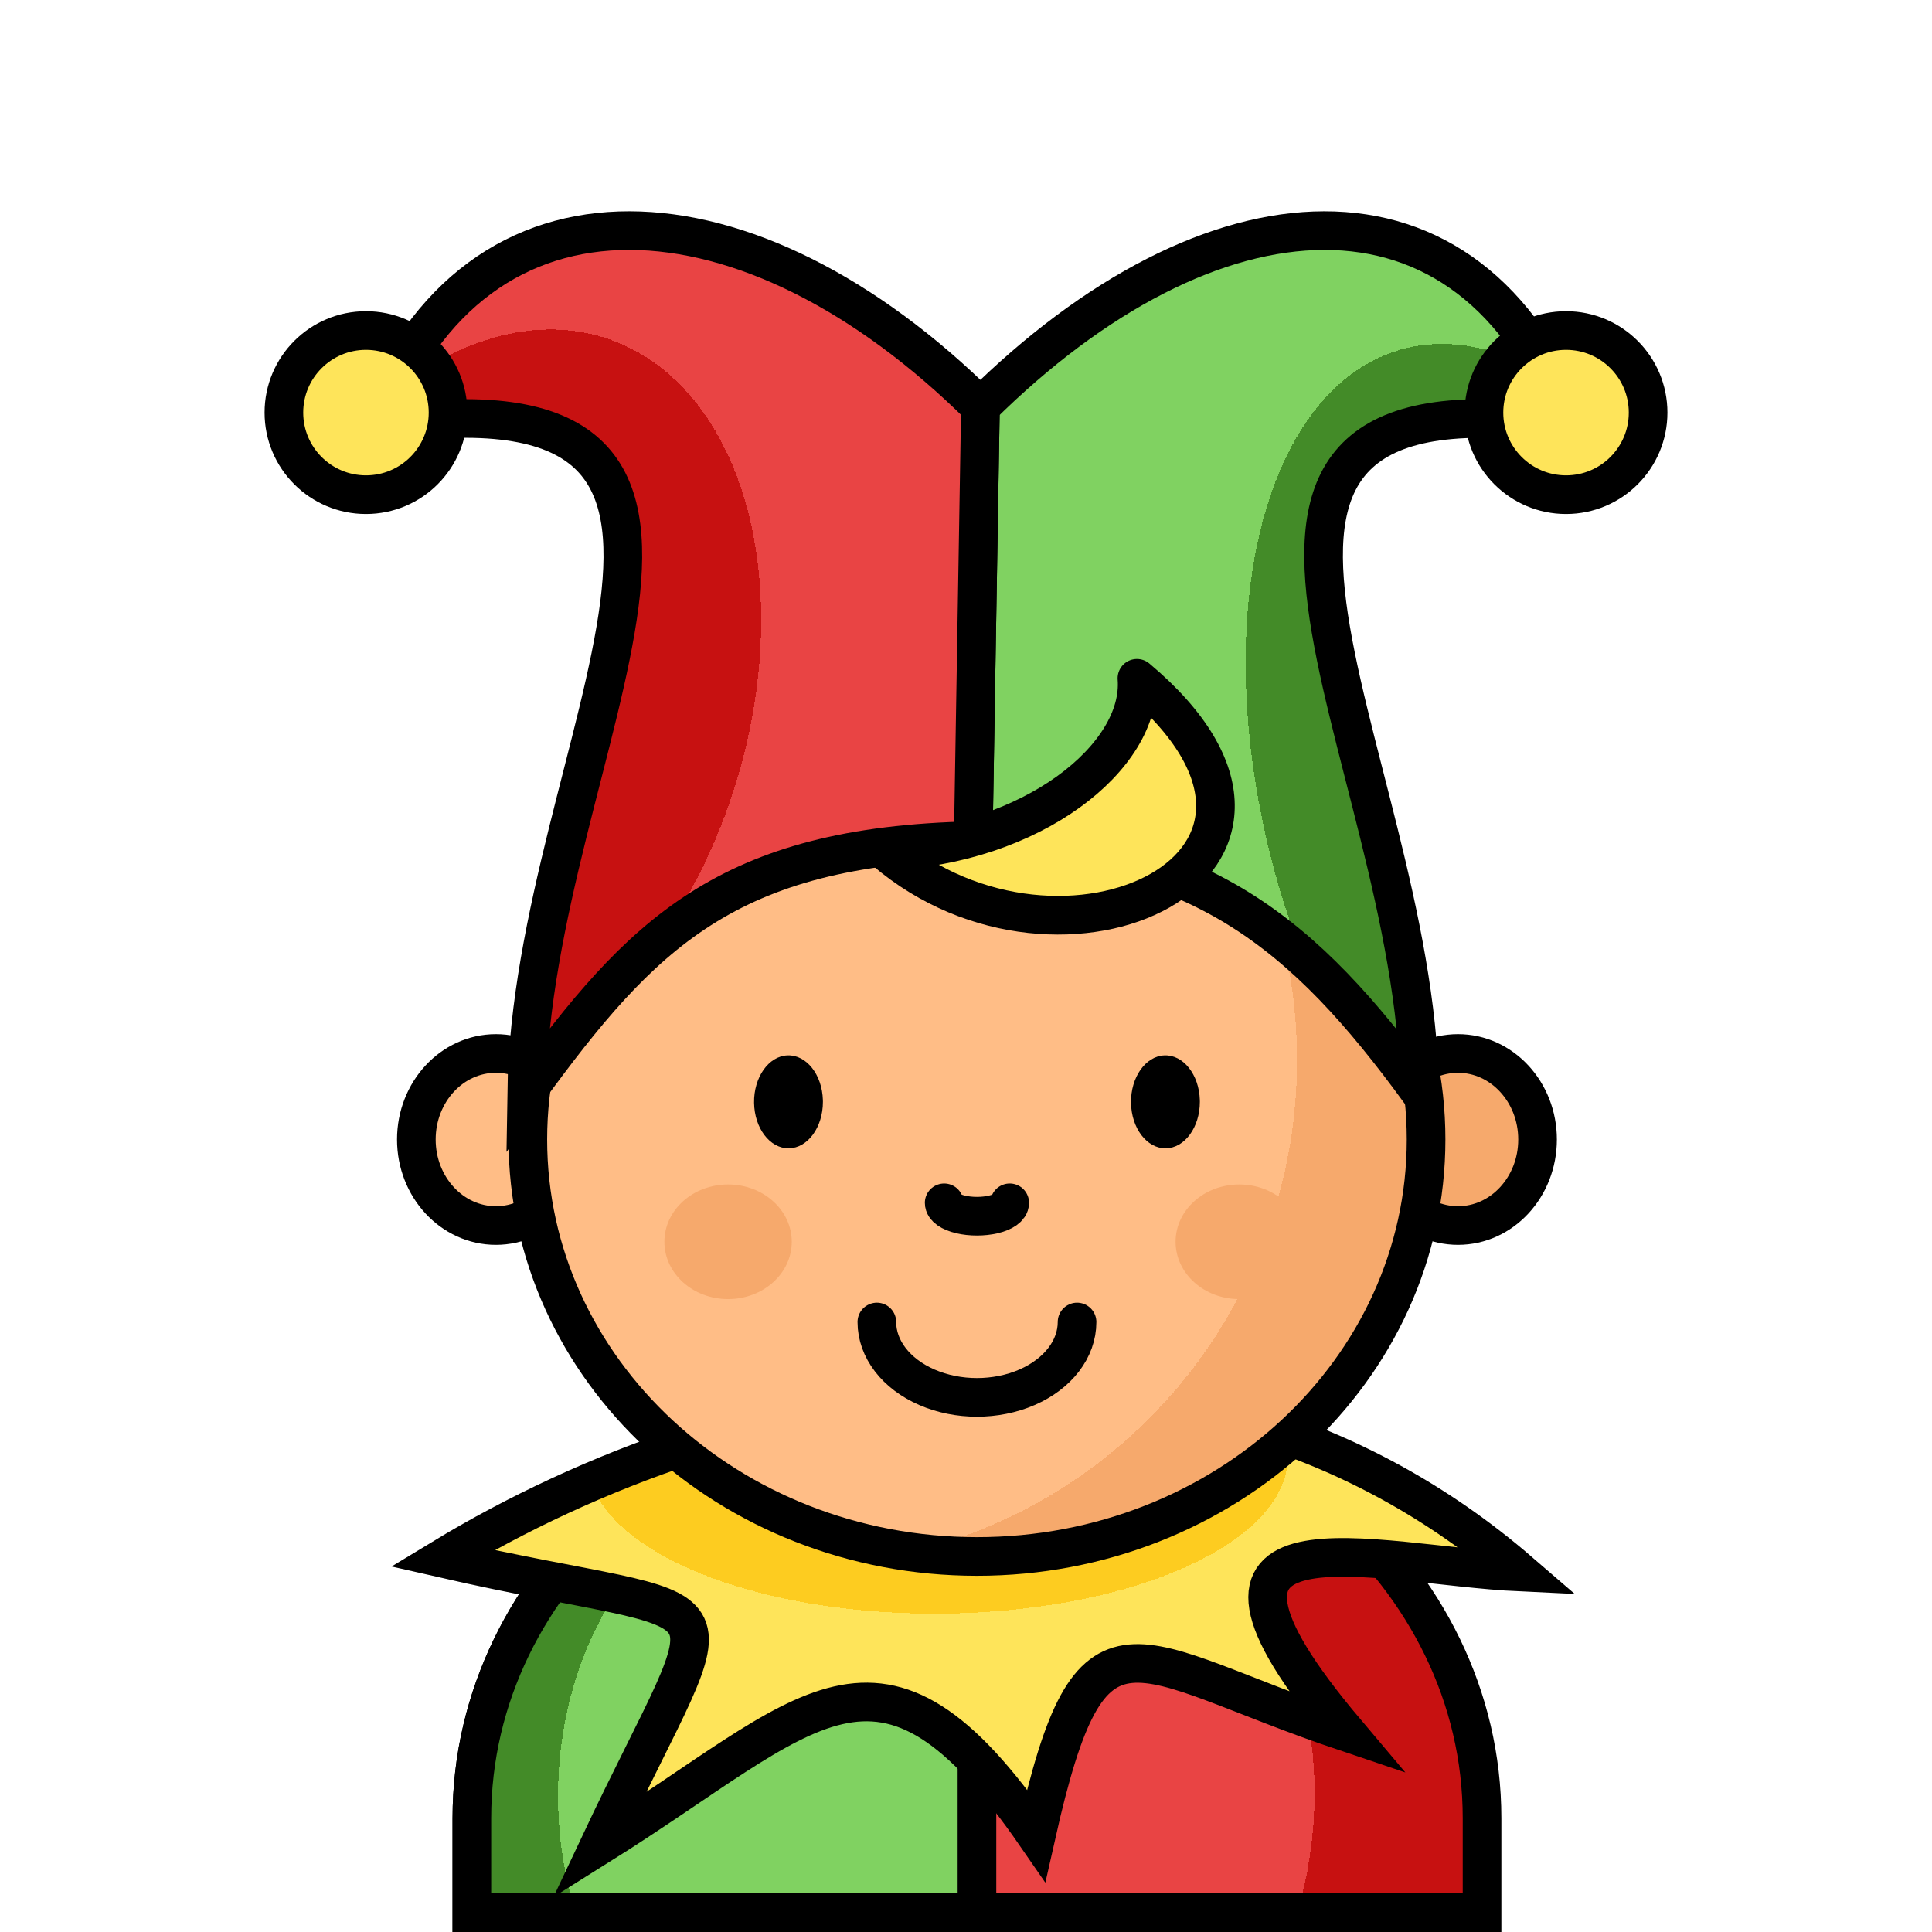
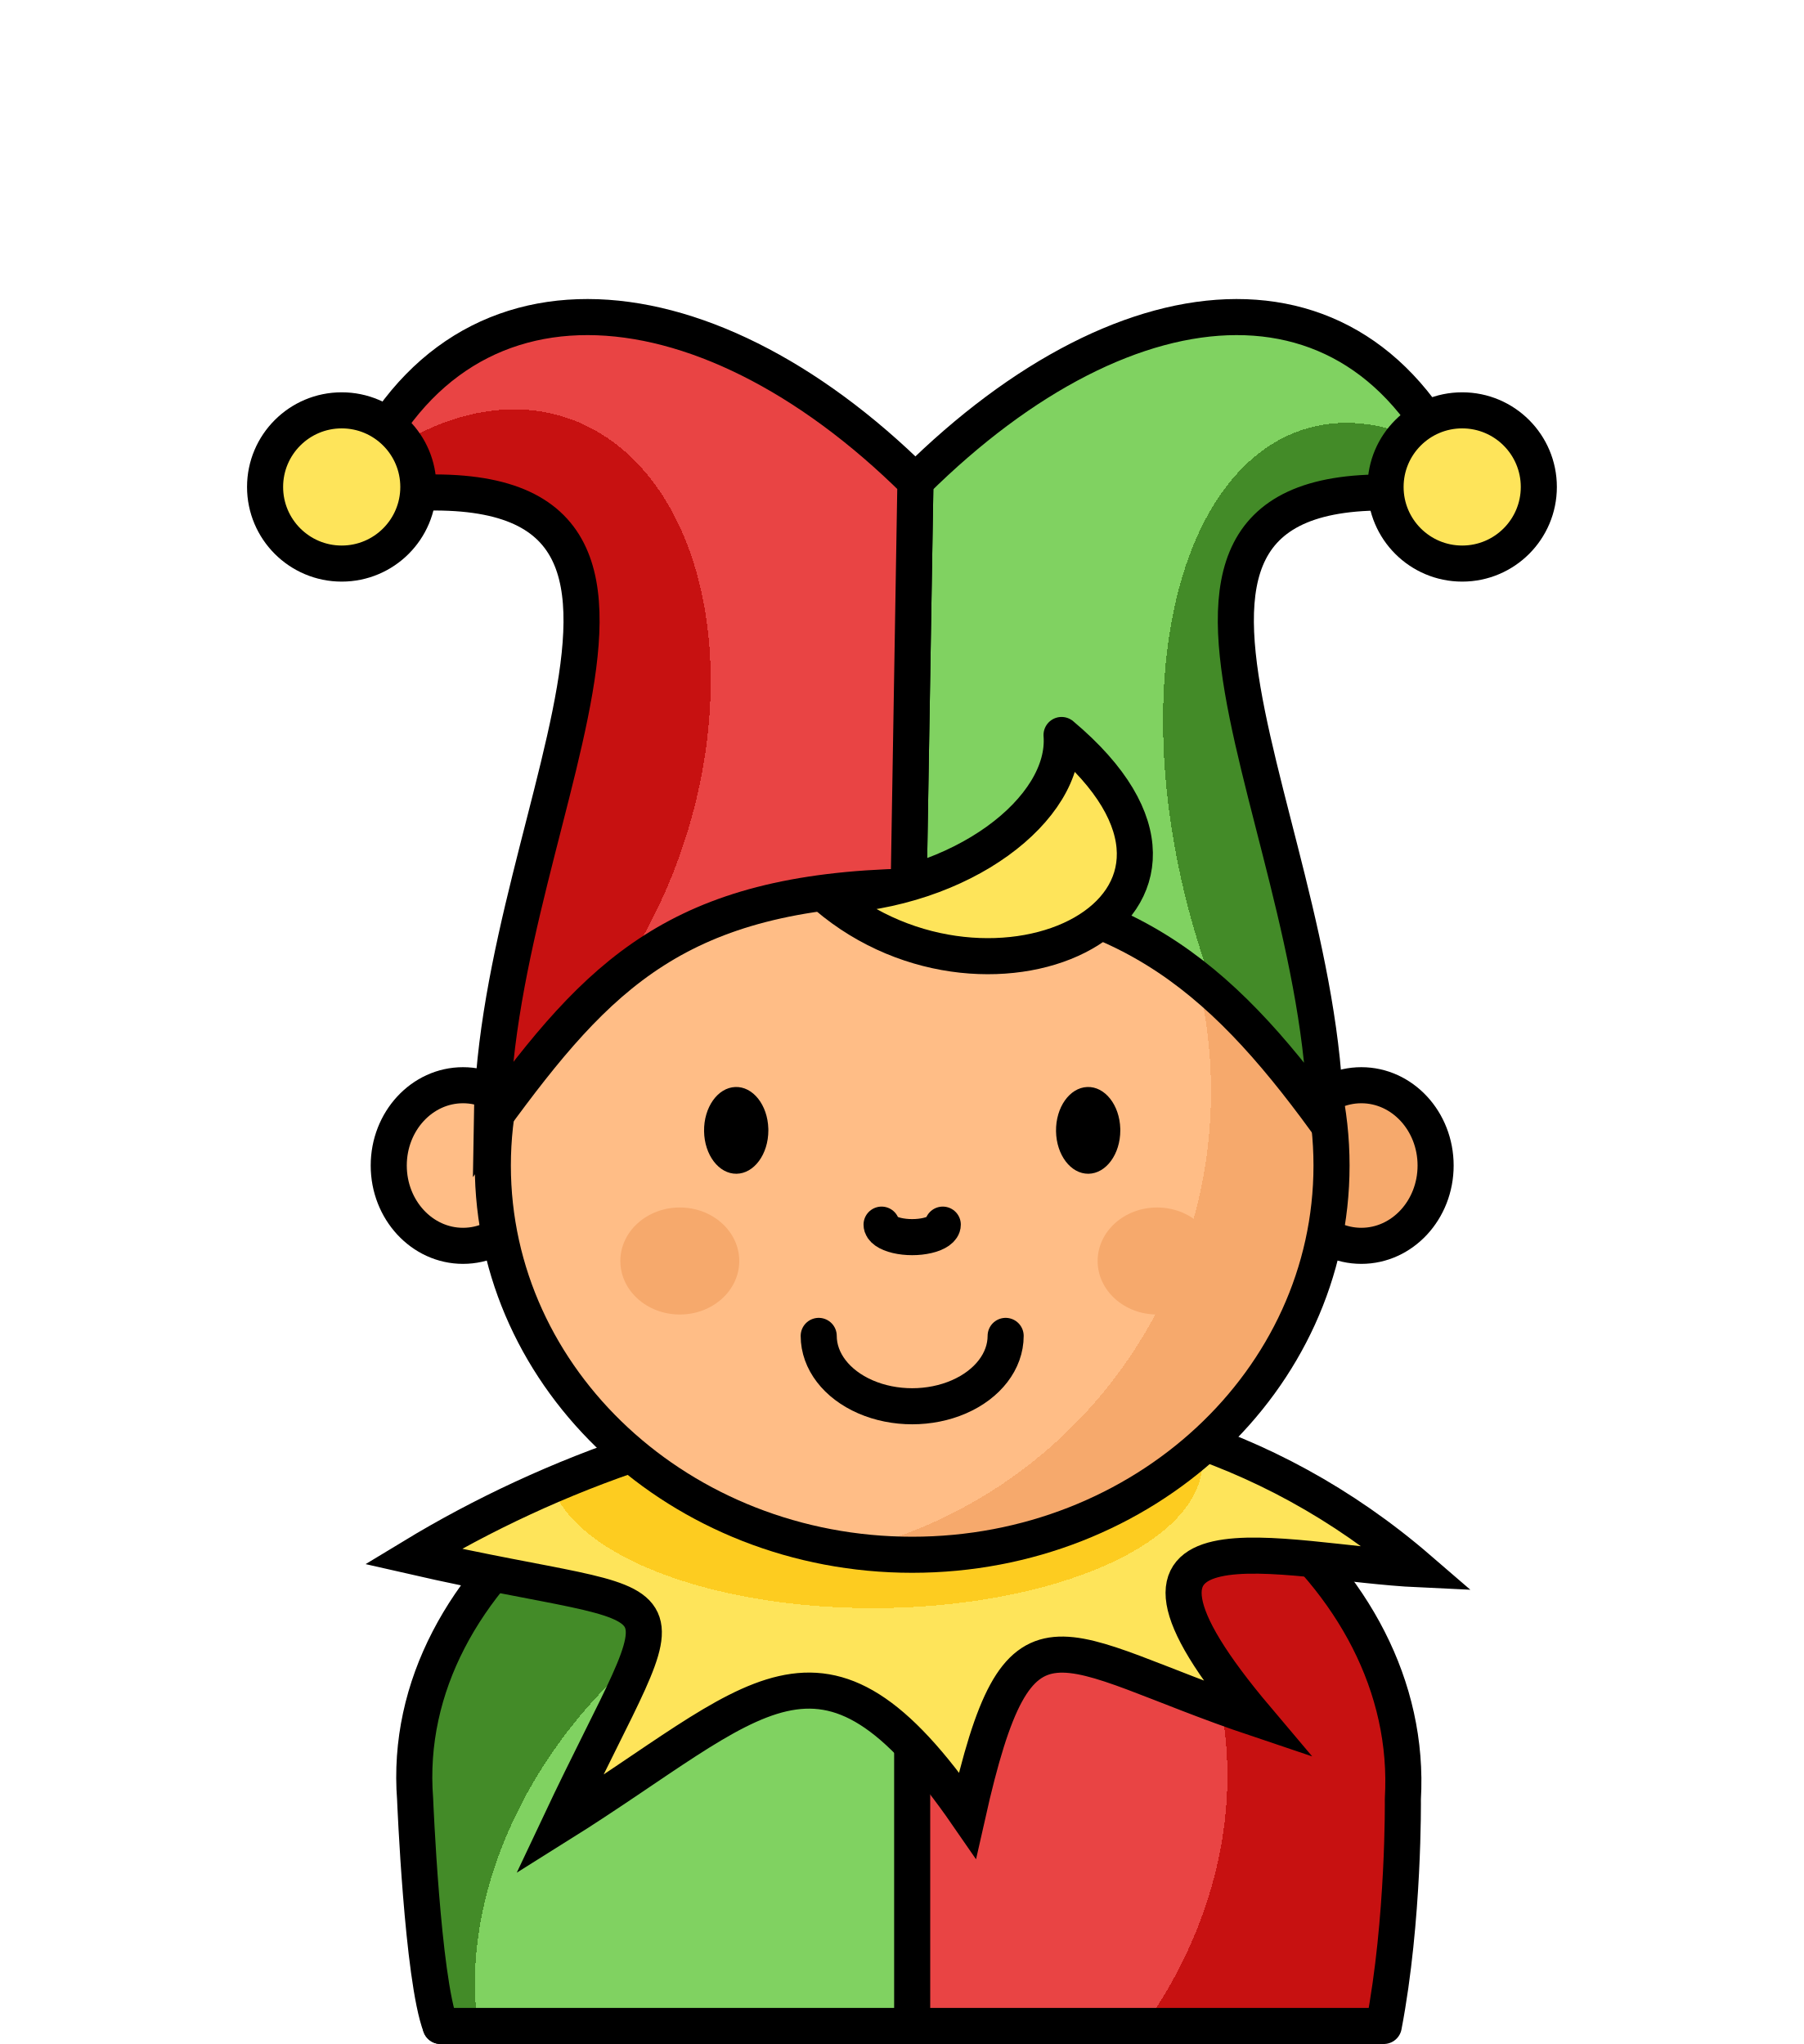
- <svg xmlns="http://www.w3.org/2000/svg" xmlns:xlink="http://www.w3.org/1999/xlink" width="150mm" height="150mm" viewBox="0 0 150 150" version="1.1" id="svg8">
+ <svg xmlns="http://www.w3.org/2000/svg" xmlns:xlink="http://www.w3.org/1999/xlink" id="svg8" version="1.1" viewBox="0 0 150 170" height="170mm" width="150mm">
  <defs id="defs2">
    <linearGradient id="linearGradient890">
-       <stop id="stop886" offset="0" style="stop-color:#fdcc20;stop-opacity:1" />
-       <stop style="stop-color:#fdcc20;stop-opacity:1" offset="0.513" id="stop896" />
-       <stop style="stop-color:#fee45a;stop-opacity:1;" offset="0.513" id="stop894" />
-       <stop id="stop888" offset="1" style="stop-color:#fee45a;stop-opacity:1" />
+       <stop style="stop-color:#fdcc20;stop-opacity:1" offset="0" id="stop886" />
+       <stop id="stop896" offset="0.513" style="stop-color:#fdcc20;stop-opacity:1" />
+       <stop id="stop894" offset="0.513" style="stop-color:#fee45a;stop-opacity:1;" />
+       <stop style="stop-color:#fee45a;stop-opacity:1" offset="1" id="stop888" />
    </linearGradient>
    <linearGradient id="linearGradient884">
-       <stop style="stop-color:#80d261;stop-opacity:1" offset="0" id="stop876" />
-       <stop id="stop878" offset="0.744" style="stop-color:#80d261;stop-opacity:1" />
-       <stop id="stop880" offset="0.744" style="stop-color:#438b28;stop-opacity:1" />
-       <stop style="stop-color:#438b28;stop-opacity:1" offset="1" id="stop882" />
+       <stop id="stop876" offset="0" style="stop-color:#80d261;stop-opacity:1" />
+       <stop style="stop-color:#80d261;stop-opacity:1" offset="0.744" id="stop878" />
+       <stop style="stop-color:#438b28;stop-opacity:1" offset="0.744" id="stop880" />
+       <stop id="stop882" offset="1" style="stop-color:#438b28;stop-opacity:1" />
    </linearGradient>
    <linearGradient id="linearGradient940">
-       <stop id="stop936" offset="0" style="stop-color:#438b28;stop-opacity:1" />
-       <stop style="stop-color:#438b28;stop-opacity:1" offset="0.744" id="stop946" />
-       <stop style="stop-color:#80d261;stop-opacity:1" offset="0.744" id="stop944" />
-       <stop id="stop938" offset="1" style="stop-color:#80d261;stop-opacity:1" />
+       <stop style="stop-color:#438b28;stop-opacity:1" offset="0" id="stop936" />
+       <stop id="stop946" offset="0.744" style="stop-color:#438b28;stop-opacity:1" />
+       <stop id="stop944" offset="0.744" style="stop-color:#80d261;stop-opacity:1" />
+       <stop style="stop-color:#80d261;stop-opacity:1" offset="1" id="stop938" />
    </linearGradient>
    <linearGradient id="linearGradient934">
-       <stop style="stop-color:#c71111;stop-opacity:1" offset="0" id="stop926" />
-       <stop id="stop928" offset="0.707" style="stop-color:#c71111;stop-opacity:1" />
-       <stop id="stop930" offset="0.707" style="stop-color:#e94444;stop-opacity:1" />
-       <stop style="stop-color:#e94444;stop-opacity:1" offset="1" id="stop932" />
+       <stop id="stop926" offset="0" style="stop-color:#c71111;stop-opacity:1" />
+       <stop style="stop-color:#c71111;stop-opacity:1" offset="0.707" id="stop928" />
+       <stop style="stop-color:#e94444;stop-opacity:1" offset="0.707" id="stop930" />
+       <stop id="stop932" offset="1" style="stop-color:#e94444;stop-opacity:1" />
    </linearGradient>
    <linearGradient id="linearGradient912">
-       <stop id="stop904" offset="0" style="stop-color:#e94444;stop-opacity:1" />
-       <stop style="stop-color:#e94444;stop-opacity:1" offset="0.707" id="stop906" />
-       <stop style="stop-color:#c71111;stop-opacity:1" offset="0.707" id="stop908" />
-       <stop id="stop910" offset="1" style="stop-color:#c71111;stop-opacity:1" />
+       <stop style="stop-color:#e94444;stop-opacity:1" offset="0" id="stop904" />
+       <stop id="stop906" offset="0.707" style="stop-color:#e94444;stop-opacity:1" />
+       <stop id="stop908" offset="0.707" style="stop-color:#c71111;stop-opacity:1" />
+       <stop style="stop-color:#c71111;stop-opacity:1" offset="1" id="stop910" />
    </linearGradient>
    <linearGradient id="linearGradient853">
-       <stop style="stop-color:#ffbd86;stop-opacity:1;" offset="0" id="stop849" />
-       <stop id="stop859" offset="0.707" style="stop-color:#ffbd86;stop-opacity:1" />
-       <stop id="stop857" offset="0.707" style="stop-color:#f6a96c;stop-opacity:1" />
-       <stop style="stop-color:#f6a96c;stop-opacity:1" offset="1" id="stop851" />
+       <stop id="stop849" offset="0" style="stop-color:#ffbd86;stop-opacity:1;" />
+       <stop style="stop-color:#ffbd86;stop-opacity:1" offset="0.707" id="stop859" />
+       <stop style="stop-color:#f6a96c;stop-opacity:1" offset="0.707" id="stop857" />
+       <stop id="stop851" offset="1" style="stop-color:#f6a96c;stop-opacity:1" />
    </linearGradient>
-     <radialGradient xlink:href="#linearGradient853" id="radialGradient855" cx="49.086" cy="126.15" fx="49.086" fy="126.15" r="36.474" gradientTransform="matrix(1.502754,0.1695169,-0.1686978,1.512248,-490.3822,-96.61861)" gradientUnits="userSpaceOnUse" />
-     <radialGradient xlink:href="#linearGradient853" id="radialGradient917" cx="-429.759" cy="151.012" fx="-429.759" fy="151.012" r="40.715" gradientTransform="matrix(0.9594327,-0.6975575,0.9519883,1.309381,-161.7623,-337.2514)" gradientUnits="userSpaceOnUse" />
-     <radialGradient xlink:href="#linearGradient912" id="radialGradient935" gradientUnits="userSpaceOnUse" gradientTransform="matrix(1.055797,-0.7390388,0.6417177,0.9167629,475.4283,-279.0095)" cx="-432.977" cy="152.553" fx="-432.977" fy="152.553" r="40.715" />
-     <radialGradient gradientUnits="userSpaceOnUse" gradientTransform="matrix(1.072678,0.3479886,-0.522049,1.609222,42.58235,-88.89748)" r="25.434" fy="93.726" fx="87.336" cy="93.726" cx="87.336" id="radialGradient924" xlink:href="#linearGradient934" />
-     <radialGradient gradientUnits="userSpaceOnUse" gradientTransform="matrix(1.057497,-0.3053685,0.5519417,1.911385,-64.84526,-39.38813)" r="25.161" fy="99.918" fx="168.728" cy="99.918" cx="168.728" id="radialGradient942" xlink:href="#linearGradient940" />
-     <radialGradient xlink:href="#linearGradient884" id="radialGradient953" cx="111.006" cy="174.825" fx="111.006" fy="174.825" r="21.108" gradientTransform="matrix(1.19626,0.00347731,-0.00447678,1.540098,-20.19816,-93.11499)" gradientUnits="userSpaceOnUse" />
-     <radialGradient gradientUnits="userSpaceOnUse" gradientTransform="matrix(1.154201,-0.00505801,0.00224288,0.5118073,-19.63692,82.73765)" r="45.932" fy="133.324" fx="122.873" cy="133.324" cx="122.873" id="radialGradient892" xlink:href="#linearGradient890" />
+     <radialGradient gradientUnits="userSpaceOnUse" gradientTransform="matrix(1.502754,0.1695169,-0.1686978,1.512248,-490.3822,-96.61861)" r="36.474" fy="126.15" fx="49.086" cy="126.15" cx="49.086" id="radialGradient855" xlink:href="#linearGradient853" />
+     <radialGradient gradientUnits="userSpaceOnUse" gradientTransform="matrix(0.9594327,-0.6975575,0.9519883,1.309381,-161.7623,-337.2514)" r="40.715" fy="151.012" fx="-429.759" cy="151.012" cx="-429.759" id="radialGradient917" xlink:href="#linearGradient853" />
+     <radialGradient xlink:href="#linearGradient934" id="radialGradient924" cx="87.336" cy="93.726" fx="87.336" fy="93.726" r="25.434" gradientTransform="matrix(1.072678,0.3479886,-0.522049,1.609222,42.58235,-88.89748)" gradientUnits="userSpaceOnUse" />
+     <radialGradient xlink:href="#linearGradient940" id="radialGradient942" cx="168.728" cy="99.918" fx="168.728" fy="99.918" r="25.161" gradientTransform="matrix(1.057497,-0.3053685,0.5519417,1.911385,-64.84526,-39.38813)" gradientUnits="userSpaceOnUse" />
+     <radialGradient xlink:href="#linearGradient890" id="radialGradient892" cx="122.873" cy="133.324" fx="122.873" fy="133.324" r="45.932" gradientTransform="matrix(1.154201,-0.00505801,0.00224288,0.5118073,-19.63692,82.73765)" gradientUnits="userSpaceOnUse" />
+     <radialGradient xlink:href="#linearGradient884" id="radialGradient953-1" cx="113.385" cy="179.858" fx="113.385" fy="179.858" r="21.108" gradientTransform="matrix(1.090974,0.9475264,-1.279522,1.47323,240.5311,-128.9358)" gradientUnits="userSpaceOnUse" />
+     <radialGradient r="40.715" fy="152.553" fx="-432.977" cy="152.553" cx="-432.977" gradientTransform="matrix(1.055797,-0.7390388,0.6417177,0.9167629,493.9358,-221.1702)" gradientUnits="userSpaceOnUse" id="radialGradient935-9" xlink:href="#linearGradient912" />
  </defs>
-   <g id="layer1" transform="translate(-49.69243,-37.13285)">
-     <path id="rect880-7" style="color:#000000;overflow:visible;fill:url(#radialGradient935);fill-opacity:1;stroke:#000000;stroke-width:3;stroke-linecap:round;stroke-miterlimit:4;stroke-dasharray:none;stroke-opacity:1;stop-color:#000000" d="m 125.543,144.237 c 21.725,0 39.215,15.192 39.215,34.062 v 7.334 H 86.328 v -7.334 c 0,-18.871 17.49,-34.062 39.215,-34.062 z" />
-     <path d="m 125.543,144.237 c -21.725,0 -39.215,15.192 -39.215,34.063 v 7.333 h 39.215 z" style="color:#000000;overflow:visible;fill:url(#radialGradient953);fill-opacity:1;stroke:#000000;stroke-width:3;stroke-linecap:round;stroke-miterlimit:4;stroke-dasharray:none;stroke-opacity:1;stop-color:#000000" id="rect880-7-9-6" />
-     <path id="path916" d="m 84.037,158.117 c 23.894,5.458 22.379,0.641 12.161,22.317 16.488,-10.324 21.738,-18.48 33.943,-0.802 4.313,-19.184 7.209,-13.683 24.054,-8.018 -15.495,-18.342 2.171,-12.955 13.497,-12.428 -25.611,-22.11 -60.7,-14.987 -83.655,-1.069 z" style="fill:url(#radialGradient892);fill-opacity:1;fill-rule:evenodd;stroke:#000000;stroke-width:3;stroke-linecap:butt;stroke-linejoin:miter;stroke-miterlimit:4;stroke-dasharray:none;stroke-opacity:1" />
-     <g id="g933" transform="translate(549.2968,16.97946)">
-       <ellipse ry="6.679" rx="6.176" cy="108.624" cx="-461.103" id="path861" style="color:#000000;overflow:visible;fill:#ffbd86;fill-opacity:1;stroke:#000000;stroke-width:3;stroke-linecap:round;stroke-miterlimit:4;stroke-dasharray:none;stroke-opacity:1;stop-color:#000000" />
-       <ellipse style="color:#000000;overflow:visible;fill:#f6a96c;fill-opacity:1;stroke:#000000;stroke-width:3;stroke-linecap:round;stroke-miterlimit:4;stroke-dasharray:none;stroke-opacity:1;stop-color:#000000" id="path861-0" cx="-386.405" cy="108.624" rx="6.176" ry="6.679" />
-       <ellipse ry="32.373" rx="34.87" cy="108.624" cx="-423.754" id="path847" style="color:#000000;overflow:visible;fill:url(#radialGradient855);fill-opacity:1;stroke:#000000;stroke-width:3;stroke-linecap:round;stroke-miterlimit:4;stroke-dasharray:none;stroke-opacity:1;stop-color:#000000" />
+   <g transform="translate(-49.69243,-37.13285)" id="layer1">
+     <g transform="translate(0,8.466543)" id="g934">
+       <g id="g911" transform="translate(-18.50731,-57.83919)">
+         <path d="m 144.05,202.076 c 21.725,0 41.897,15.224 40.802,34.062 0,0 0.113,9.984 -1.587,18.867 h -78.43 v -18.867 c 0,-18.871 17.49,-34.062 39.215,-34.062 z" style="color:#000000;overflow:visible;fill:url(#radialGradient935-9);fill-opacity:1;stroke:#000000;stroke-width:3;stroke-linecap:round;stroke-linejoin:round;stroke-miterlimit:4;stroke-dasharray:none;stroke-opacity:1;stop-color:#000000" id="rect880-7-9" />
+         <path d="m 144.05,202.076 c -21.725,0 -42.789,15.248 -41.332,34.063 0,0 0.605,14.898 2.117,18.867 h 39.215 z" style="color:#000000;overflow:visible;fill:url(#radialGradient953-1);fill-opacity:1;stroke:#000000;stroke-width:3;stroke-linecap:round;stroke-linejoin:round;stroke-miterlimit:4;stroke-dasharray:none;stroke-opacity:1;stop-color:#000000" id="rect880-7-9-6-9" />
+       </g>
+       <path id="path916" d="m 84.037,158.117 c 23.894,5.458 22.379,0.641 12.161,22.317 16.488,-10.324 21.738,-18.48 33.943,-0.802 4.313,-19.184 7.209,-13.683 24.054,-8.018 -15.495,-18.342 2.171,-12.955 13.497,-12.428 -25.611,-22.11 -60.7,-14.987 -83.655,-1.069 z" style="fill:url(#radialGradient892);fill-opacity:1;fill-rule:evenodd;stroke:#000000;stroke-width:3;stroke-linecap:butt;stroke-linejoin:miter;stroke-miterlimit:4;stroke-dasharray:none;stroke-opacity:1" />
+       <g id="g933" transform="translate(549.2968,16.97946)">
+         <ellipse ry="6.679" rx="6.176" cy="108.624" cx="-461.103" id="path861" style="color:#000000;overflow:visible;fill:#ffbd86;fill-opacity:1;stroke:#000000;stroke-width:3;stroke-linecap:round;stroke-miterlimit:4;stroke-dasharray:none;stroke-opacity:1;stop-color:#000000" />
+         <ellipse style="color:#000000;overflow:visible;fill:#f6a96c;fill-opacity:1;stroke:#000000;stroke-width:3;stroke-linecap:round;stroke-miterlimit:4;stroke-dasharray:none;stroke-opacity:1;stop-color:#000000" id="path861-0" cx="-386.405" cy="108.624" rx="6.176" ry="6.679" />
+         <ellipse ry="32.373" rx="34.87" cy="108.624" cx="-423.754" id="path847" style="color:#000000;overflow:visible;fill:url(#radialGradient855);fill-opacity:1;stroke:#000000;stroke-width:3;stroke-linecap:round;stroke-miterlimit:4;stroke-dasharray:none;stroke-opacity:1;stop-color:#000000" />
+       </g>
+       <path d="m 128.087,130.519 a 2.545,1.04 0 0 1 -1.272,0.901 2.545,1.04 0 0 1 -2.545,0 2.545,1.04 0 0 1 -1.272,-0.901" style="color:#000000;overflow:visible;fill:none;fill-opacity:1;stroke:#000000;stroke-width:3;stroke-linecap:round;stroke-linejoin:round;stroke-miterlimit:4;stroke-dasharray:none;stroke-opacity:1;stop-color:#000000" id="path967" />
+       <path d="m 133.315,139.773 a 7.772,5.853 0 0 1 -3.886,5.068 7.772,5.853 0 0 1 -7.772,0 7.772,5.853 0 0 1 -3.886,-5.068" id="path967-6" style="color:#000000;overflow:visible;fill:none;fill-opacity:1;stroke:#000000;stroke-width:3;stroke-linecap:round;stroke-linejoin:round;stroke-miterlimit:4;stroke-dasharray:none;stroke-opacity:1;stop-color:#000000" />
+       <g id="g1003" transform="translate(20.84004,17.50863)">
+         <path d="m 92.743,105.171 a 2.673,3.608 0 0 1 -2.647,3.608 2.673,3.608 0 0 1 -2.698,-3.538 2.673,3.608 0 0 1 2.594,-3.677 2.673,3.608 0 0 1 2.749,3.466" id="path984" style="color:#000000;overflow:visible;fill:#000000;fill-opacity:1;stroke:none;stroke-width:3;stroke-linecap:round;stroke-linejoin:round;stroke-miterlimit:4;stroke-dasharray:none;stroke-opacity:1;stop-color:#000000" />
+         <path d="m 122.009,105.171 a 2.673,3.608 0 0 1 -2.647,3.608 2.673,3.608 0 0 1 -2.698,-3.538 2.673,3.608 0 0 1 2.594,-3.677 2.673,3.608 0 0 1 2.749,3.466" style="color:#000000;overflow:visible;fill:#000000;fill-opacity:1;stroke:none;stroke-width:3;stroke-linecap:round;stroke-linejoin:round;stroke-miterlimit:4;stroke-dasharray:none;stroke-opacity:1;stop-color:#000000" id="path984-3" />
+       </g>
+       <ellipse ry="4.45" rx="4.944" cy="133.544" cx="106.22" id="path868" style="color:#000000;overflow:visible;fill:#f6a96c;fill-opacity:1;stroke:none;stroke-width:7.4;stroke-linecap:round;stop-color:#000000" />
+       <ellipse style="color:#000000;overflow:visible;fill:#f6a96c;fill-opacity:1;stroke:none;stroke-width:7.4;stroke-linecap:round;stop-color:#000000" id="path868-7" cx="145.909" cy="133.544" rx="4.944" ry="4.45" />
+       <path style="fill:url(#radialGradient942);fill-opacity:1;fill-rule:evenodd;stroke:#000000;stroke-width:3;stroke-linecap:butt;stroke-linejoin:miter;stroke-miterlimit:4;stroke-dasharray:none;stroke-opacity:1" d="m 159.92,121.875 c -8.913,-12.215 -17.127,-19.206 -34.667,-19.473 l 0.56,-33.688 c 17.834,-17.683 38.025,-19.292 45.924,1.512 -34.553,-5.254 -12.205,24.95 -11.816,51.649 z" id="path885-2" />
+       <path id="path885" d="m 90.585,121.875 c 8.913,-12.215 15.524,-19.073 34.667,-19.473 l 0.56,-33.688 C 107.978,51.031 86.668,49.421 78.768,70.226 113.322,64.972 90.974,95.175 90.585,121.875 Z" style="fill:url(#radialGradient924);fill-opacity:1;fill-rule:evenodd;stroke:#000000;stroke-width:3;stroke-linecap:butt;stroke-linejoin:miter;stroke-miterlimit:4;stroke-dasharray:none;stroke-opacity:1" />
+       <g id="g1097" transform="translate(19.69243,15.92113)">
+         <circle r="6.372" cy="53.246" cx="151.586" id="path1047" style="color:#000000;overflow:visible;fill:#fee45a;fill-opacity:1;stroke:#000000;stroke-width:3;stroke-linecap:round;stroke-linejoin:round;stroke-miterlimit:4;stroke-dasharray:none;stroke-opacity:1;stop-color:#000000" />
+         <circle style="color:#000000;overflow:visible;fill:#fee45a;fill-opacity:1;stroke:#000000;stroke-width:3;stroke-linecap:round;stroke-linejoin:round;stroke-miterlimit:4;stroke-dasharray:none;stroke-opacity:1;stop-color:#000000" id="path1047-3" cx="58.414" cy="53.246" r="6.372" />
+       </g>
+       <path id="path902" d="m 118.429,103.205 c 11.387,-0.435 20.009,-7.337 19.535,-13.409 17.105,14.361 -5.803,25.131 -19.535,13.409 z" style="fill:#fee45a;fill-opacity:1;fill-rule:evenodd;stroke:#000000;stroke-width:3;stroke-linecap:round;stroke-linejoin:round;stroke-miterlimit:4;stroke-dasharray:none;stroke-opacity:1" />
    </g>
-     <path d="m 128.087,130.519 a 2.545,1.04 0 0 1 -1.272,0.901 2.545,1.04 0 0 1 -2.545,0 2.545,1.04 0 0 1 -1.272,-0.901" style="color:#000000;overflow:visible;fill:none;fill-opacity:1;stroke:#000000;stroke-width:3;stroke-linecap:round;stroke-linejoin:round;stroke-miterlimit:4;stroke-dasharray:none;stroke-opacity:1;stop-color:#000000" id="path967" />
-     <path d="m 133.315,139.773 a 7.772,5.853 0 0 1 -3.886,5.068 7.772,5.853 0 0 1 -7.772,0 7.772,5.853 0 0 1 -3.886,-5.068" id="path967-6" style="color:#000000;overflow:visible;fill:none;fill-opacity:1;stroke:#000000;stroke-width:3;stroke-linecap:round;stroke-linejoin:round;stroke-miterlimit:4;stroke-dasharray:none;stroke-opacity:1;stop-color:#000000" />
-     <g id="g1003" transform="translate(20.84004,17.50863)">
-       <path d="m 92.743,105.171 a 2.673,3.608 0 0 1 -2.647,3.608 2.673,3.608 0 0 1 -2.698,-3.538 2.673,3.608 0 0 1 2.594,-3.677 2.673,3.608 0 0 1 2.749,3.466" id="path984" style="color:#000000;overflow:visible;fill:#000000;fill-opacity:1;stroke:none;stroke-width:3;stroke-linecap:round;stroke-linejoin:round;stroke-miterlimit:4;stroke-dasharray:none;stroke-opacity:1;stop-color:#000000" />
-       <path d="m 122.009,105.171 a 2.673,3.608 0 0 1 -2.647,3.608 2.673,3.608 0 0 1 -2.698,-3.538 2.673,3.608 0 0 1 2.594,-3.677 2.673,3.608 0 0 1 2.749,3.466" style="color:#000000;overflow:visible;fill:#000000;fill-opacity:1;stroke:none;stroke-width:3;stroke-linecap:round;stroke-linejoin:round;stroke-miterlimit:4;stroke-dasharray:none;stroke-opacity:1;stop-color:#000000" id="path984-3" />
-     </g>
-     <ellipse ry="4.45" rx="4.944" cy="133.544" cx="106.22" id="path868" style="color:#000000;overflow:visible;fill:#f6a96c;fill-opacity:1;stroke:none;stroke-width:7.4;stroke-linecap:round;stop-color:#000000" />
-     <ellipse style="color:#000000;overflow:visible;fill:#f6a96c;fill-opacity:1;stroke:none;stroke-width:7.4;stroke-linecap:round;stop-color:#000000" id="path868-7" cx="145.909" cy="133.544" rx="4.944" ry="4.45" />
-     <path style="fill:url(#radialGradient942);fill-opacity:1;fill-rule:evenodd;stroke:#000000;stroke-width:3;stroke-linecap:butt;stroke-linejoin:miter;stroke-miterlimit:4;stroke-dasharray:none;stroke-opacity:1" d="m 159.92,121.875 c -8.913,-12.215 -17.127,-19.206 -34.667,-19.473 l 0.56,-33.688 c 17.834,-17.683 38.025,-19.292 45.924,1.512 -34.553,-5.254 -12.205,24.95 -11.816,51.649 z" id="path885-2" />
-     <path id="path885" d="m 90.585,121.875 c 8.913,-12.215 15.524,-19.073 34.667,-19.473 l 0.56,-33.688 C 107.978,51.031 86.668,49.421 78.768,70.226 113.322,64.972 90.974,95.175 90.585,121.875 Z" style="fill:url(#radialGradient924);fill-opacity:1;fill-rule:evenodd;stroke:#000000;stroke-width:3;stroke-linecap:butt;stroke-linejoin:miter;stroke-miterlimit:4;stroke-dasharray:none;stroke-opacity:1" />
-     <g id="g1097" transform="translate(19.69243,15.92113)">
-       <circle r="6.372" cy="53.246" cx="151.586" id="path1047" style="color:#000000;overflow:visible;fill:#fee45a;fill-opacity:1;stroke:#000000;stroke-width:3;stroke-linecap:round;stroke-linejoin:round;stroke-miterlimit:4;stroke-dasharray:none;stroke-opacity:1;stop-color:#000000" />
-       <circle style="color:#000000;overflow:visible;fill:#fee45a;fill-opacity:1;stroke:#000000;stroke-width:3;stroke-linecap:round;stroke-linejoin:round;stroke-miterlimit:4;stroke-dasharray:none;stroke-opacity:1;stop-color:#000000" id="path1047-3" cx="58.414" cy="53.246" r="6.372" />
-     </g>
-     <path id="path902" d="m 118.429,103.205 c 11.387,-0.435 20.009,-7.337 19.535,-13.409 17.105,14.361 -5.803,25.131 -19.535,13.409 z" style="fill:#fee45a;fill-opacity:1;fill-rule:evenodd;stroke:#000000;stroke-width:3;stroke-linecap:round;stroke-linejoin:round;stroke-miterlimit:4;stroke-dasharray:none;stroke-opacity:1" />
  </g>
</svg>
